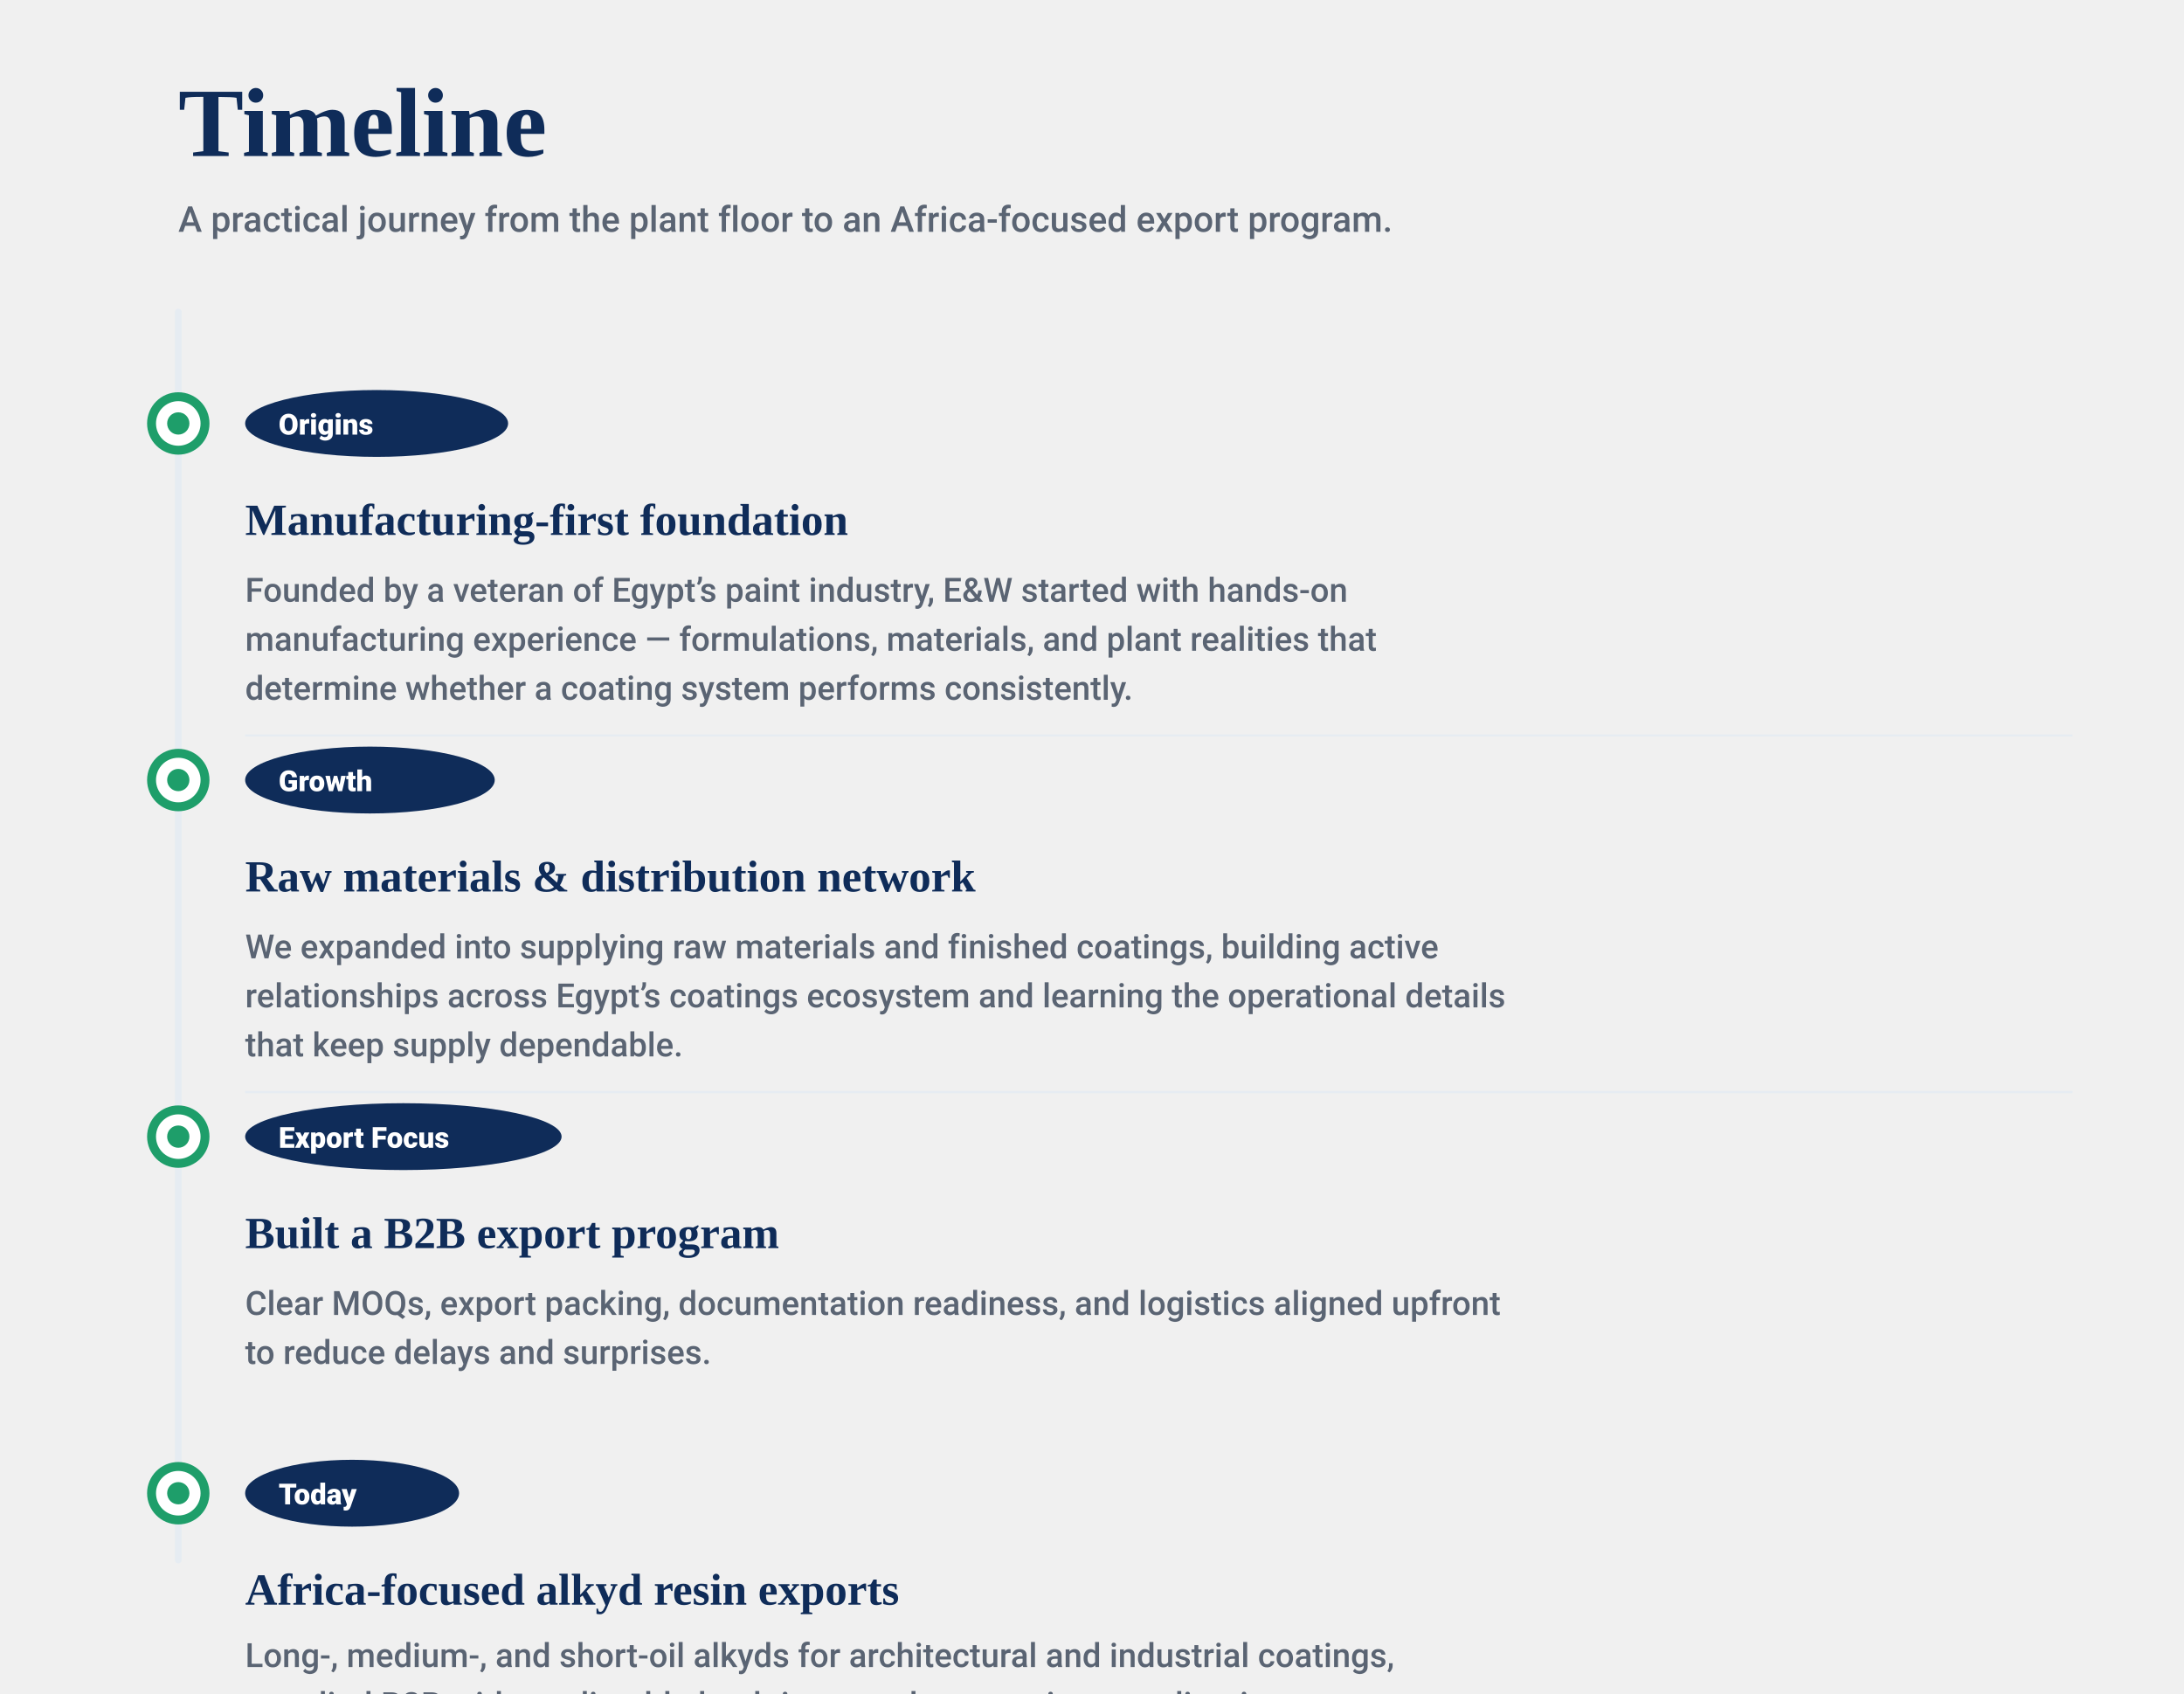
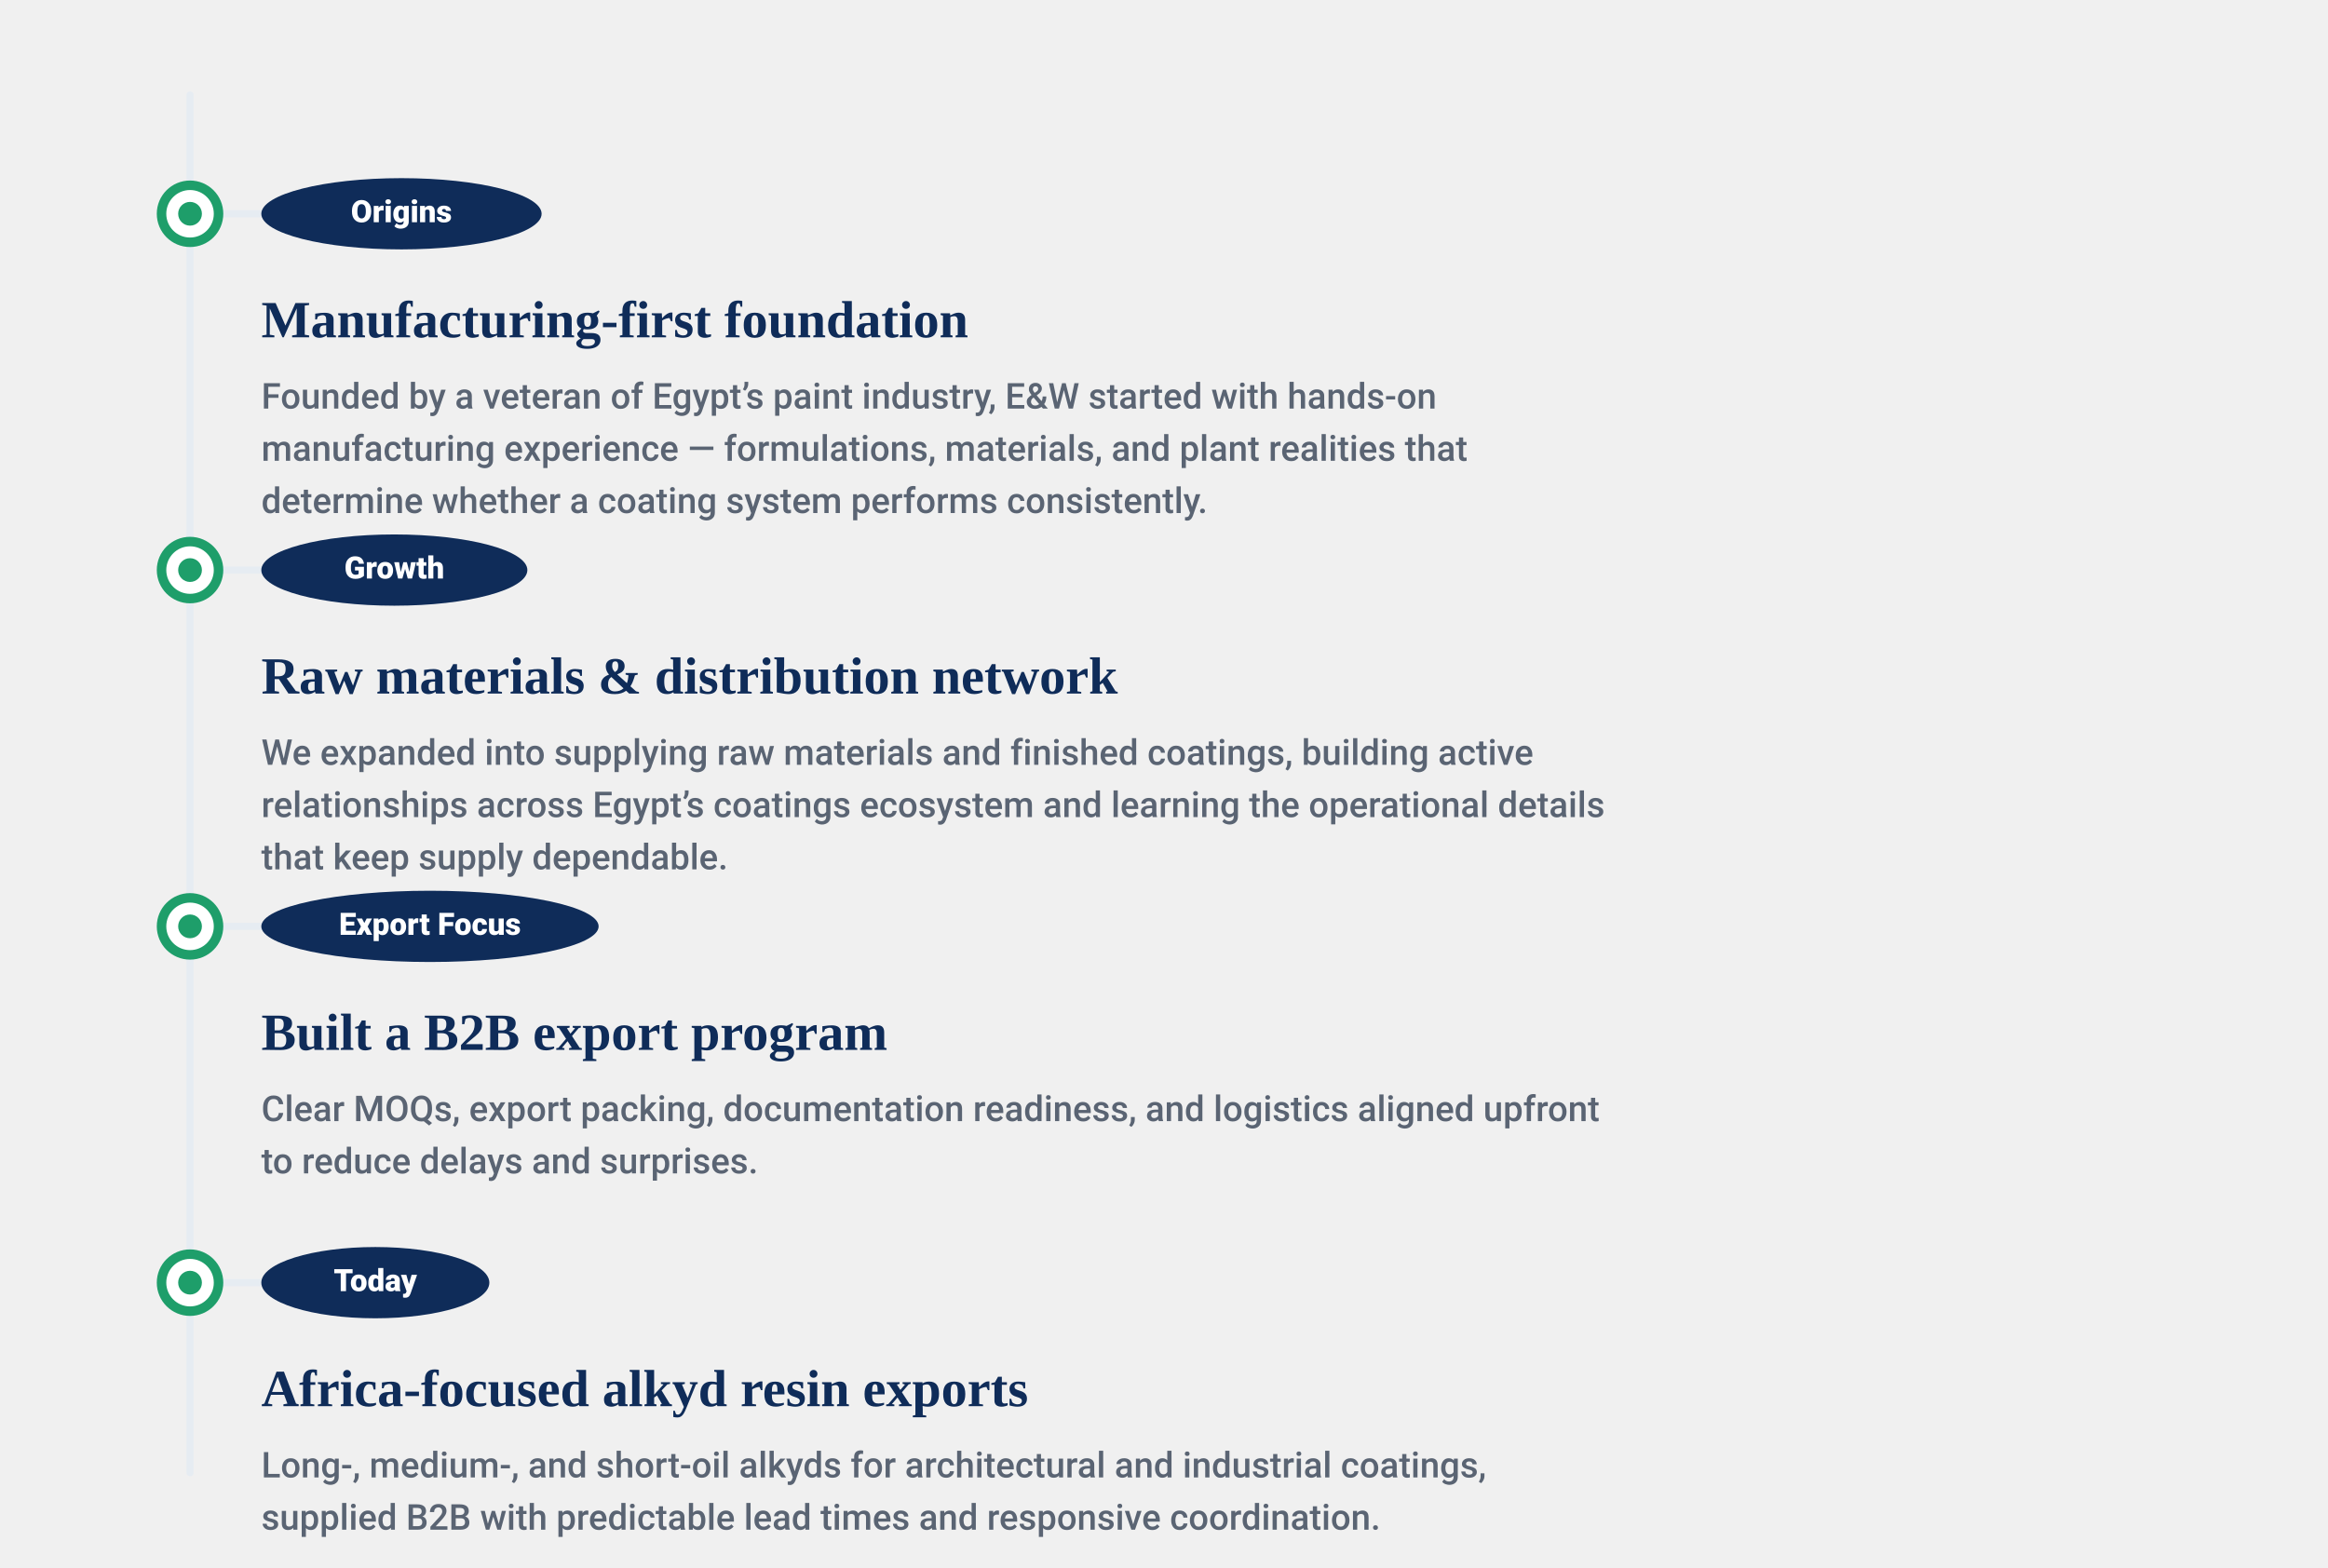
- <svg xmlns="http://www.w3.org/2000/svg" viewBox="0 0 980 760" role="img" aria-labelledby="title desc">
+ <svg xmlns="http://www.w3.org/2000/svg" viewBox="0 0 980 660" role="img" aria-labelledby="title desc" shape-rendering="geometricPrecision">
  <defs>
    <style>
-       .title{font:800 44px/1.1 ui-serif, Georgia, Cambria, "Times New Roman", Times, serif; fill:#0F2C59}
-       .lead{font:500 16px/1.5 system-ui, -apple-system, Segoe UI, Roboto, Helvetica, Arial, sans-serif; fill:#5A6473}
      .pillText{font:800 13px/1 system-ui, -apple-system, Segoe UI, Roboto, Helvetica, Arial, sans-serif; fill:#ffffff}
-       .h{font:800 20px/1.2 ui-serif, Georgia, Cambria, "Times New Roman", Times, serif; fill:#0F2C59}
+       .h{font:800 22px/1.15 ui-serif, Georgia, Cambria, "Times New Roman", Times, serif; fill:#0F2C59}
      .p{font:500 15px/1.55 system-ui, -apple-system, Segoe UI, Roboto, Helvetica, Arial, sans-serif; fill:#5A6473}
-       .line{stroke:#E6ECF2; stroke-width:3; stroke-linecap:round}
+       .line{stroke:#E6ECF2; stroke-width:3; stroke-linecap:round; vector-effect:non-scaling-stroke}
      .dotOuter{fill:#ffffff; stroke:#1E9E6A; stroke-width:4}
      .dotInner{fill:#1E9E6A}
      .pill{fill:#0F2C59}
-       .divider{stroke:#E6ECF2; stroke-width:1}
    </style>
  </defs>
-   <text class="title" x="80" y="70">Timeline</text>
-   <text class="lead" x="80" y="104">
-     <tspan x="80" dy="0">A practical journey from the plant floor to an Africa-focused export program.</tspan>
-   </text>
-   <line class="line" x1="80" y1="140" x2="80" y2="700" />
+   <line class="line" x1="80" y1="40" x2="80" y2="620" />
  <g transform="translate(0,0)">
-     <circle class="dotOuter" cx="80" cy="190" r="12" />
-     <circle class="dotInner" cx="80" cy="190" r="5" />
-     <rect class="pill" x="110" y="175" rx="999" ry="999" width="118" height="30" />
-     <text class="pillText" x="125" y="195">Origins</text>
-     <text class="h" x="110" y="240">Manufacturing-first foundation</text>
-     <text class="p" x="110" y="270">
+     <line class="line" x1="80" y1="90" x2="110" y2="90" />
+     <circle class="dotOuter" cx="80" cy="90" r="12" />
+     <circle class="dotInner" cx="80" cy="90" r="5" />
+     <rect class="pill" x="110" y="75" rx="999" ry="999" width="118" height="30" />
+     <text class="pillText" x="169" y="90" text-anchor="middle" dominant-baseline="middle">Origins</text>
+     <text class="h" x="110" y="142">Manufacturing-first foundation</text>
+     <text class="p" x="110" y="172">
      <tspan x="110" dy="0">Founded by a veteran of Egypt’s paint industry, E&amp;W started with hands-on</tspan>
      <tspan x="110" dy="22">manufacturing experience — formulations, materials, and plant realities that</tspan>
      <tspan x="110" dy="22">determine whether a coating system performs consistently.</tspan>
    </text>
  </g>
-   <line class="divider" x1="110" y1="330" x2="930" y2="330" />
  <g transform="translate(0,0)">
-     <circle class="dotOuter" cx="80" cy="350" r="12" />
-     <circle class="dotInner" cx="80" cy="350" r="5" />
-     <rect class="pill" x="110" y="335" rx="999" ry="999" width="112" height="30" />
-     <text class="pillText" x="125" y="355">Growth</text>
-     <text class="h" x="110" y="400">Raw materials &amp; distribution network</text>
-     <text class="p" x="110" y="430">
+     <line class="line" x1="80" y1="240" x2="110" y2="240" />
+     <circle class="dotOuter" cx="80" cy="240" r="12" />
+     <circle class="dotInner" cx="80" cy="240" r="5" />
+     <rect class="pill" x="110" y="225" rx="999" ry="999" width="112" height="30" />
+     <text class="pillText" x="166" y="240" text-anchor="middle" dominant-baseline="middle">Growth</text>
+     <text class="h" x="110" y="292">Raw materials &amp; distribution network</text>
+     <text class="p" x="110" y="322">
      <tspan x="110" dy="0">We expanded into supplying raw materials and finished coatings, building active</tspan>
      <tspan x="110" dy="22">relationships across Egypt’s coatings ecosystem and learning the operational details</tspan>
      <tspan x="110" dy="22">that keep supply dependable.</tspan>
    </text>
  </g>
-   <line class="divider" x1="110" y1="490" x2="930" y2="490" />
  <g transform="translate(0,0)">
-     <circle class="dotOuter" cx="80" cy="510" r="12" />
-     <circle class="dotInner" cx="80" cy="510" r="5" />
-     <rect class="pill" x="110" y="495" rx="999" ry="999" width="142" height="30" />
-     <text class="pillText" x="125" y="515">Export Focus</text>
-     <text class="h" x="110" y="560">Built a B2B export program</text>
-     <text class="p" x="110" y="590">
+     <line class="line" x1="80" y1="390" x2="110" y2="390" />
+     <circle class="dotOuter" cx="80" cy="390" r="12" />
+     <circle class="dotInner" cx="80" cy="390" r="5" />
+     <rect class="pill" x="110" y="375" rx="999" ry="999" width="142" height="30" />
+     <text class="pillText" x="181" y="390" text-anchor="middle" dominant-baseline="middle">Export Focus</text>
+     <text class="h" x="110" y="442">Built a B2B export program</text>
+     <text class="p" x="110" y="472">
      <tspan x="110" dy="0">Clear MOQs, export packing, documentation readiness, and logistics aligned upfront</tspan>
      <tspan x="110" dy="22">to reduce delays and surprises.</tspan>
    </text>
  </g>
  <g transform="translate(0,0)">
-     <circle class="dotOuter" cx="80" cy="670" r="12" />
-     <circle class="dotInner" cx="80" cy="670" r="5" />
-     <rect class="pill" x="110" y="655" rx="999" ry="999" width="96" height="30" />
-     <text class="pillText" x="125" y="675">Today</text>
-     <text class="h" x="110" y="720">Africa-focused alkyd resin exports</text>
-     <text class="p" x="110" y="748">
+     <line class="line" x1="80" y1="540" x2="110" y2="540" />
+     <circle class="dotOuter" cx="80" cy="540" r="12" />
+     <circle class="dotInner" cx="80" cy="540" r="5" />
+     <rect class="pill" x="110" y="525" rx="999" ry="999" width="96" height="30" />
+     <text class="pillText" x="158" y="540" text-anchor="middle" dominant-baseline="middle">Today</text>
+     <text class="h" x="110" y="592">Africa-focused alkyd resin exports</text>
+     <text class="p" x="110" y="622">
      <tspan x="110" dy="0">Long-, medium-, and short-oil alkyds for architectural and industrial coatings,</tspan>
      <tspan x="110" dy="22">supplied B2B with predictable lead times and responsive coordination.</tspan>
    </text>
  </g>
</svg>
